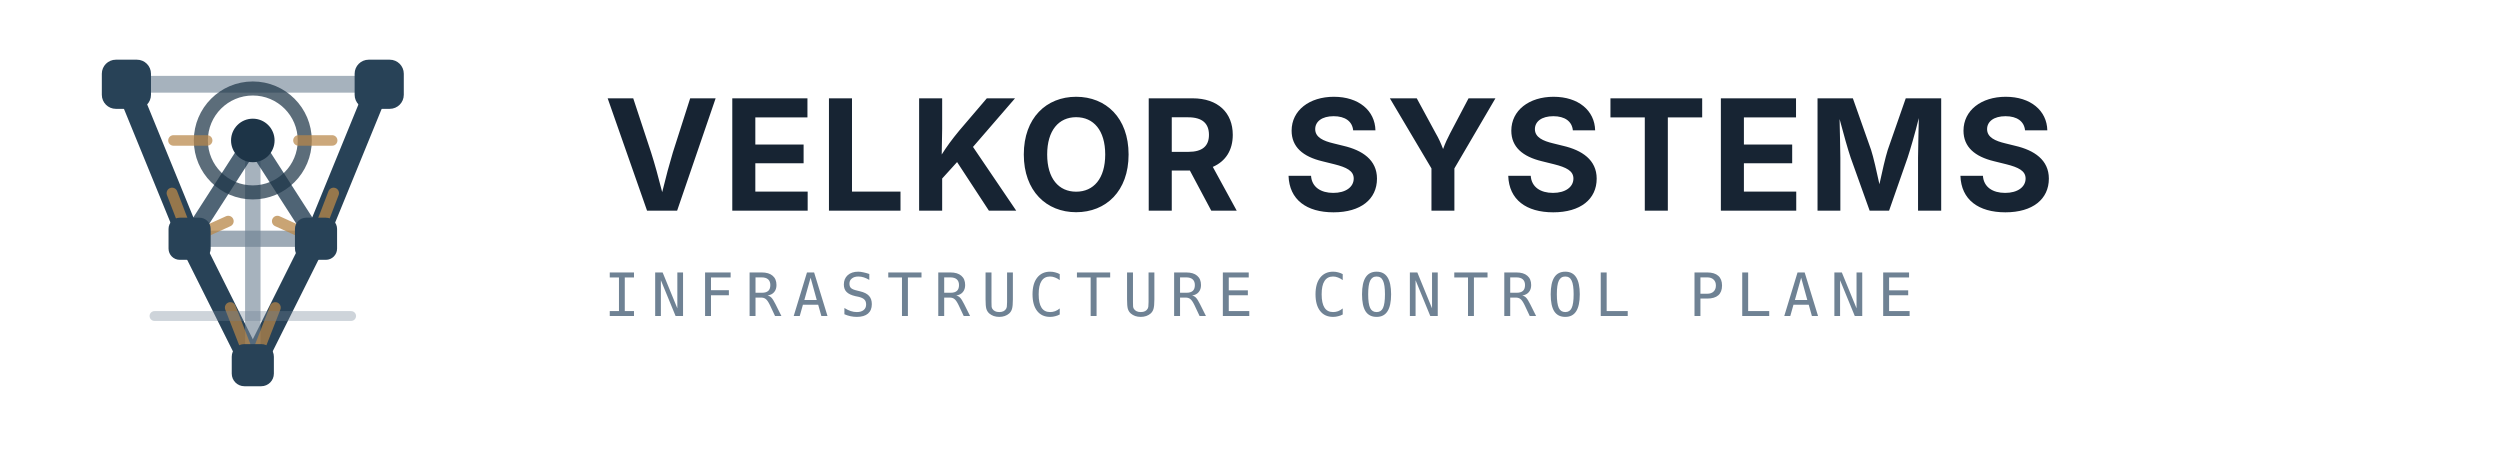
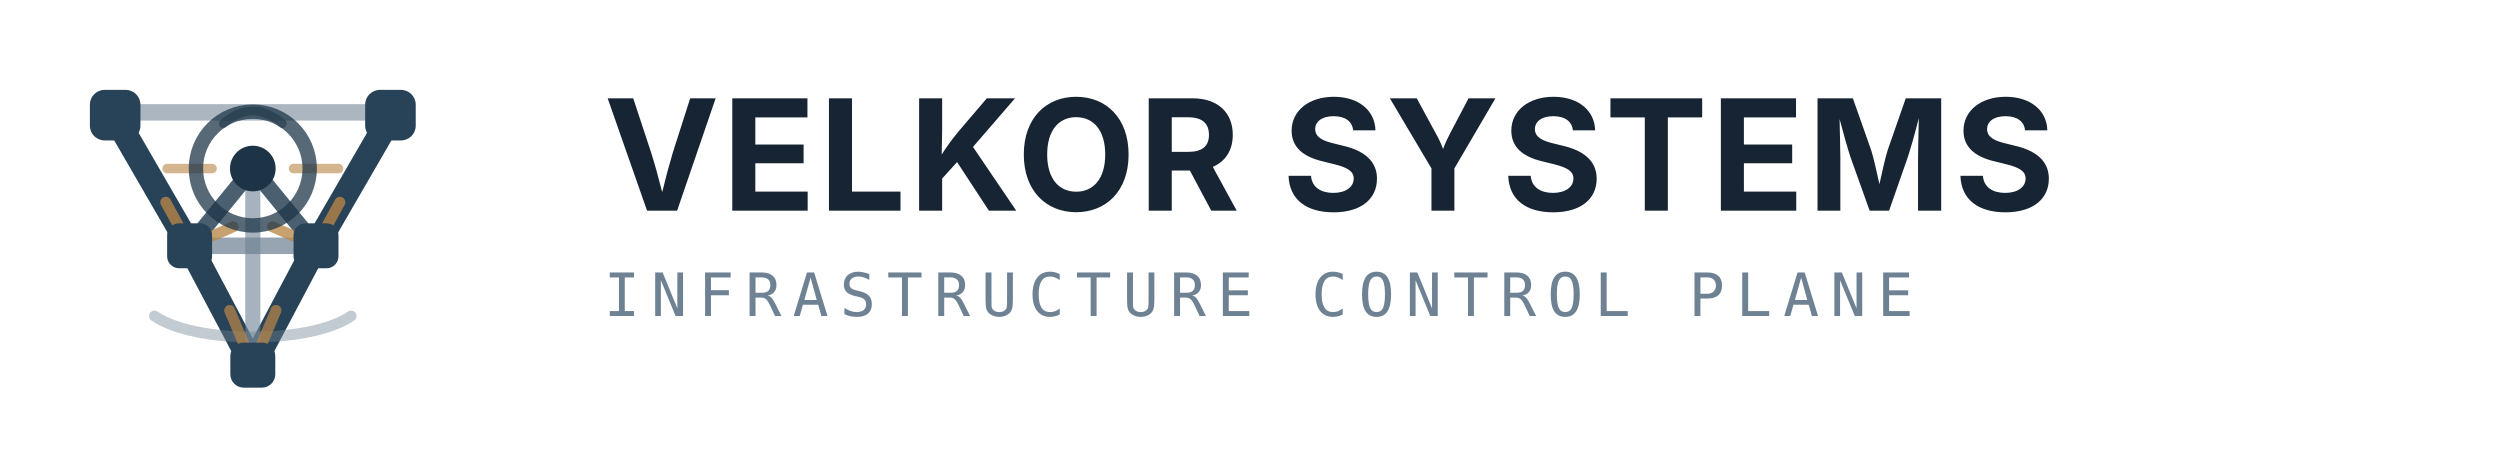
<svg xmlns="http://www.w3.org/2000/svg" viewBox="0 0 356 64" fill="none">
  <g transform="translate(4 0)">
    <g class="velkor-symbol" fill="none" stroke-linecap="round" stroke-linejoin="round">
-       <path d="M14 12H50" stroke="#6f8294" stroke-width="2.4" opacity=".62" />
-       <path d="M14 12 23 34 32 52" stroke="#284257" stroke-width="3.3" />
-       <path d="M50 12 41 34 32 52" stroke="#284257" stroke-width="3.3" />
-       <path d="M23 34H41" stroke="#6f8294" stroke-width="2.3" opacity=".68" />
-       <path d="M32 20V52" stroke="#6f8294" stroke-width="2.2" opacity=".62" />
-       <path d="M32 20 23 34M32 20 41 34" stroke="#284257" stroke-width="2.4" opacity=".82" />
-       <path d="M20.5 27.5 23 34 28.5 31.5" stroke="#b88748" stroke-width="1.55" opacity=".76" />
-       <path d="M43.5 27.5 41 34 35.5 31.5" stroke="#b88748" stroke-width="1.55" opacity=".76" />
-       <path d="M28.8 43.8 32 52 35.2 43.8" stroke="#b88748" stroke-width="1.55" opacity=".72" />
-       <rect x="10.5" y="8.5" width="7" height="7" rx="2" fill="#284257" stroke="none" />
-       <rect x="46.5" y="8.5" width="7" height="7" rx="2" fill="#284257" stroke="none" />
-       <rect x="20" y="31" width="6" height="6" rx="1.6" fill="#284257" stroke="none" />
-       <rect x="38" y="31" width="6" height="6" rx="1.6" fill="#284257" stroke="none" />
-       <rect x="29" y="49" width="6" height="6" rx="1.8" fill="#284257" stroke="none" />
-       <circle cx="32" cy="20" r="7.4" stroke="#1d3447" stroke-width="2" opacity=".72" />
-       <circle cx="32" cy="20" r="3.1" fill="#1d3447" stroke="none" />
-       <path d="M25.5 20h-4.8M43.3 20h-4.8" stroke="#b88748" stroke-width="1.5" opacity=".72" />
-       <path d="M18 45h28" stroke="#6f8294" stroke-width="1.4" opacity=".34" />
+       <path d="M12 16H52" stroke="#6f8294" stroke-width="2.35" opacity=".58" />
+       <path d="M12 16 23 35 32 52" stroke="#284257" stroke-width="3.55" />
+       <path d="M52 16 41 35 32 52" stroke="#284257" stroke-width="3.55" />
+       <path d="M23 35H41" stroke="#6f8294" stroke-width="2.35" opacity=".72" />
+       <path d="M32 24V52" stroke="#6f8294" stroke-width="2.15" opacity=".62" />
+       <path d="M23 35 32 24 41 35" stroke="#284257" stroke-width="2.35" opacity=".84" />
+       <path d="M18 45C23.8 49 40.2 49 46 45" stroke="#6f8294" stroke-width="1.55" opacity=".42" />
+       <path d="M19.6 28.8 23 35 29.2 32.3" stroke="#b88748" stroke-width="1.55" opacity=".78" />
+       <path d="M44.4 28.8 41 35 34.8 32.3" stroke="#b88748" stroke-width="1.55" opacity=".78" />
+       <path d="M28.7 44.2 32 52 35.3 44.2" stroke="#b88748" stroke-width="1.55" opacity=".72" />
+       <path d="M26.2 24H19.8M44.2 24H37.8" stroke="#b88748" stroke-width="1.35" opacity=".62" />
+       <rect x="8.8" y="12.8" width="7.2" height="7.2" rx="2.1" fill="#284257" stroke="none" />
+       <rect x="48" y="12.8" width="7.2" height="7.2" rx="2.1" fill="#284257" stroke="none" />
+       <rect x="19.8" y="31.8" width="6.4" height="6.4" rx="1.7" fill="#284257" stroke="none" />
+       <rect x="37.8" y="31.8" width="6.4" height="6.4" rx="1.7" fill="#284257" stroke="none" />
+       <rect x="28.8" y="48.8" width="6.4" height="6.4" rx="1.9" fill="#284257" stroke="none" />
+       <circle cx="32" cy="24" r="8.1" stroke="#1d3447" stroke-width="2.05" opacity=".74" />
+       <circle cx="32" cy="24" r="3.25" fill="#1d3447" stroke="none" />
+       <path d="M27.8 17.6C29.2 16.4 30.6 15.8 32 15.8C33.4 15.8 34.8 16.4 36.2 17.6" stroke="#1d3447" stroke-width="1.25" opacity=".55" />
    </g>
  </g>
  <text x="86" y="30" fill="#172433" font-family="Inter, Segoe UI, Arial, sans-serif" font-size="22" font-weight="720" letter-spacing=".4">VELKOR SYSTEMS</text>
  <text x="86" y="45" fill="#6f8294" font-family="JetBrains Mono, Consolas, monospace" font-size="8.5" font-weight="500" letter-spacing="1.6">INFRASTRUCTURE CONTROL PLANE</text>
</svg>
